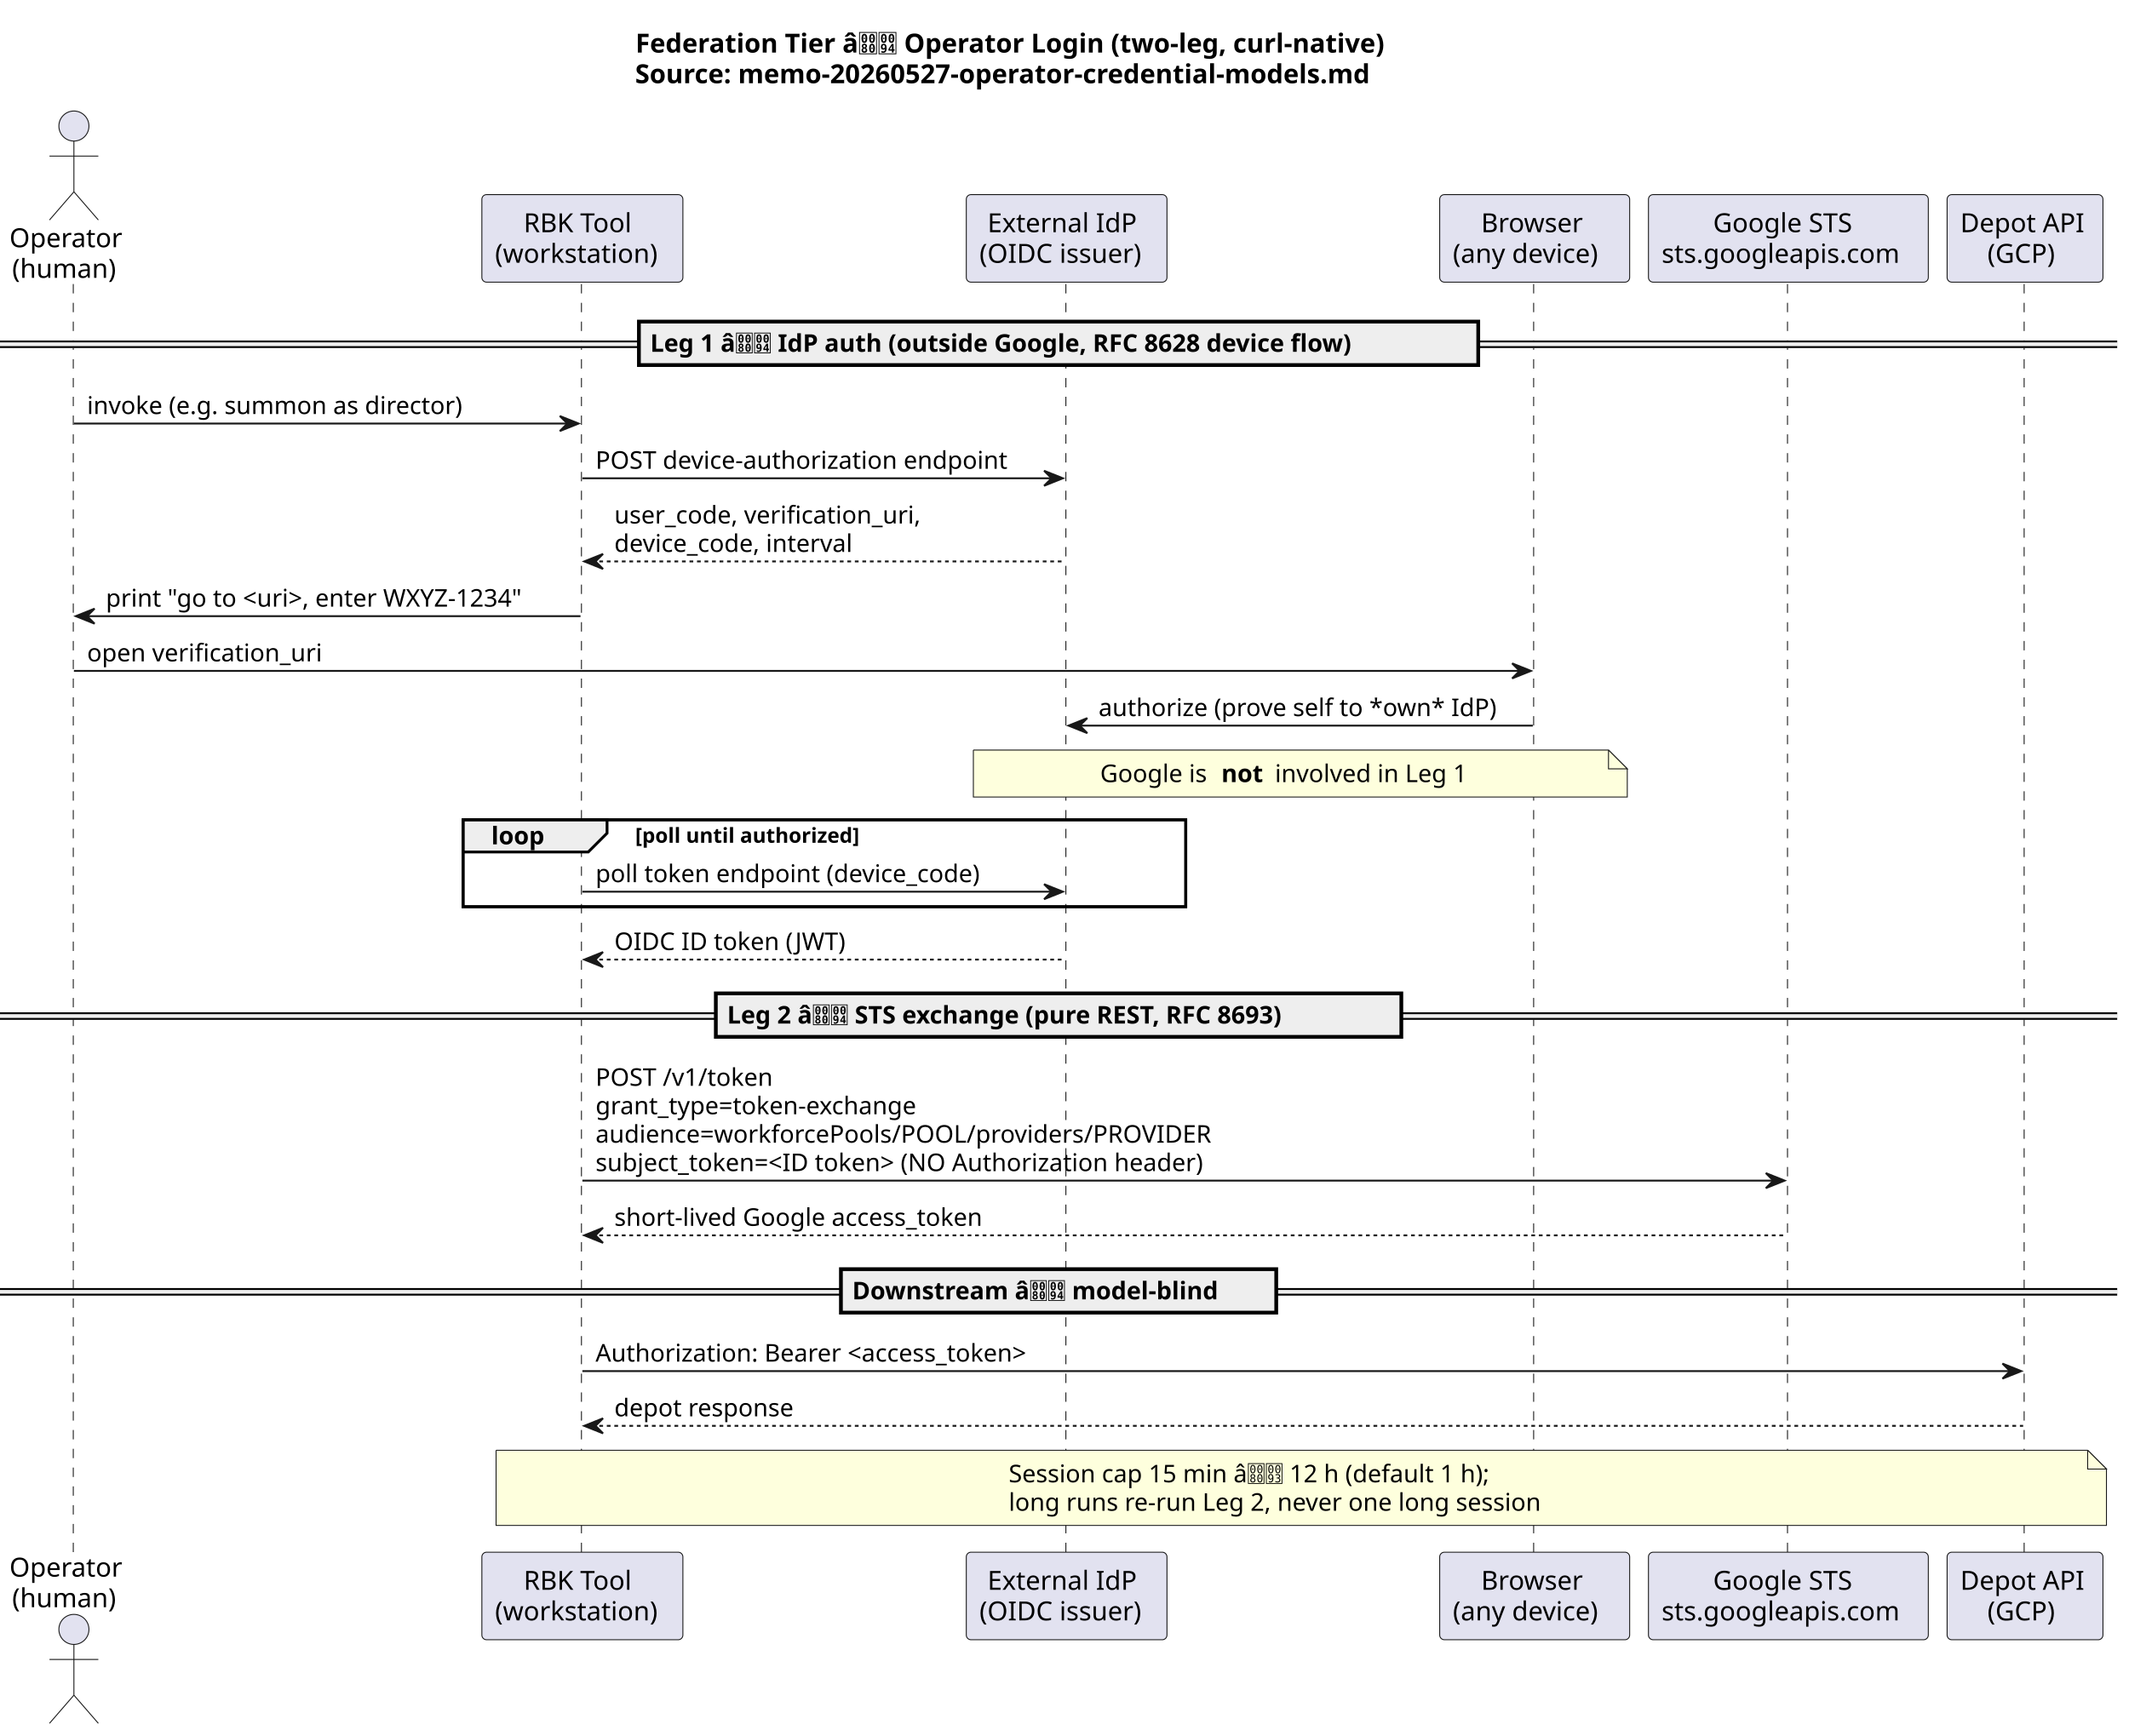
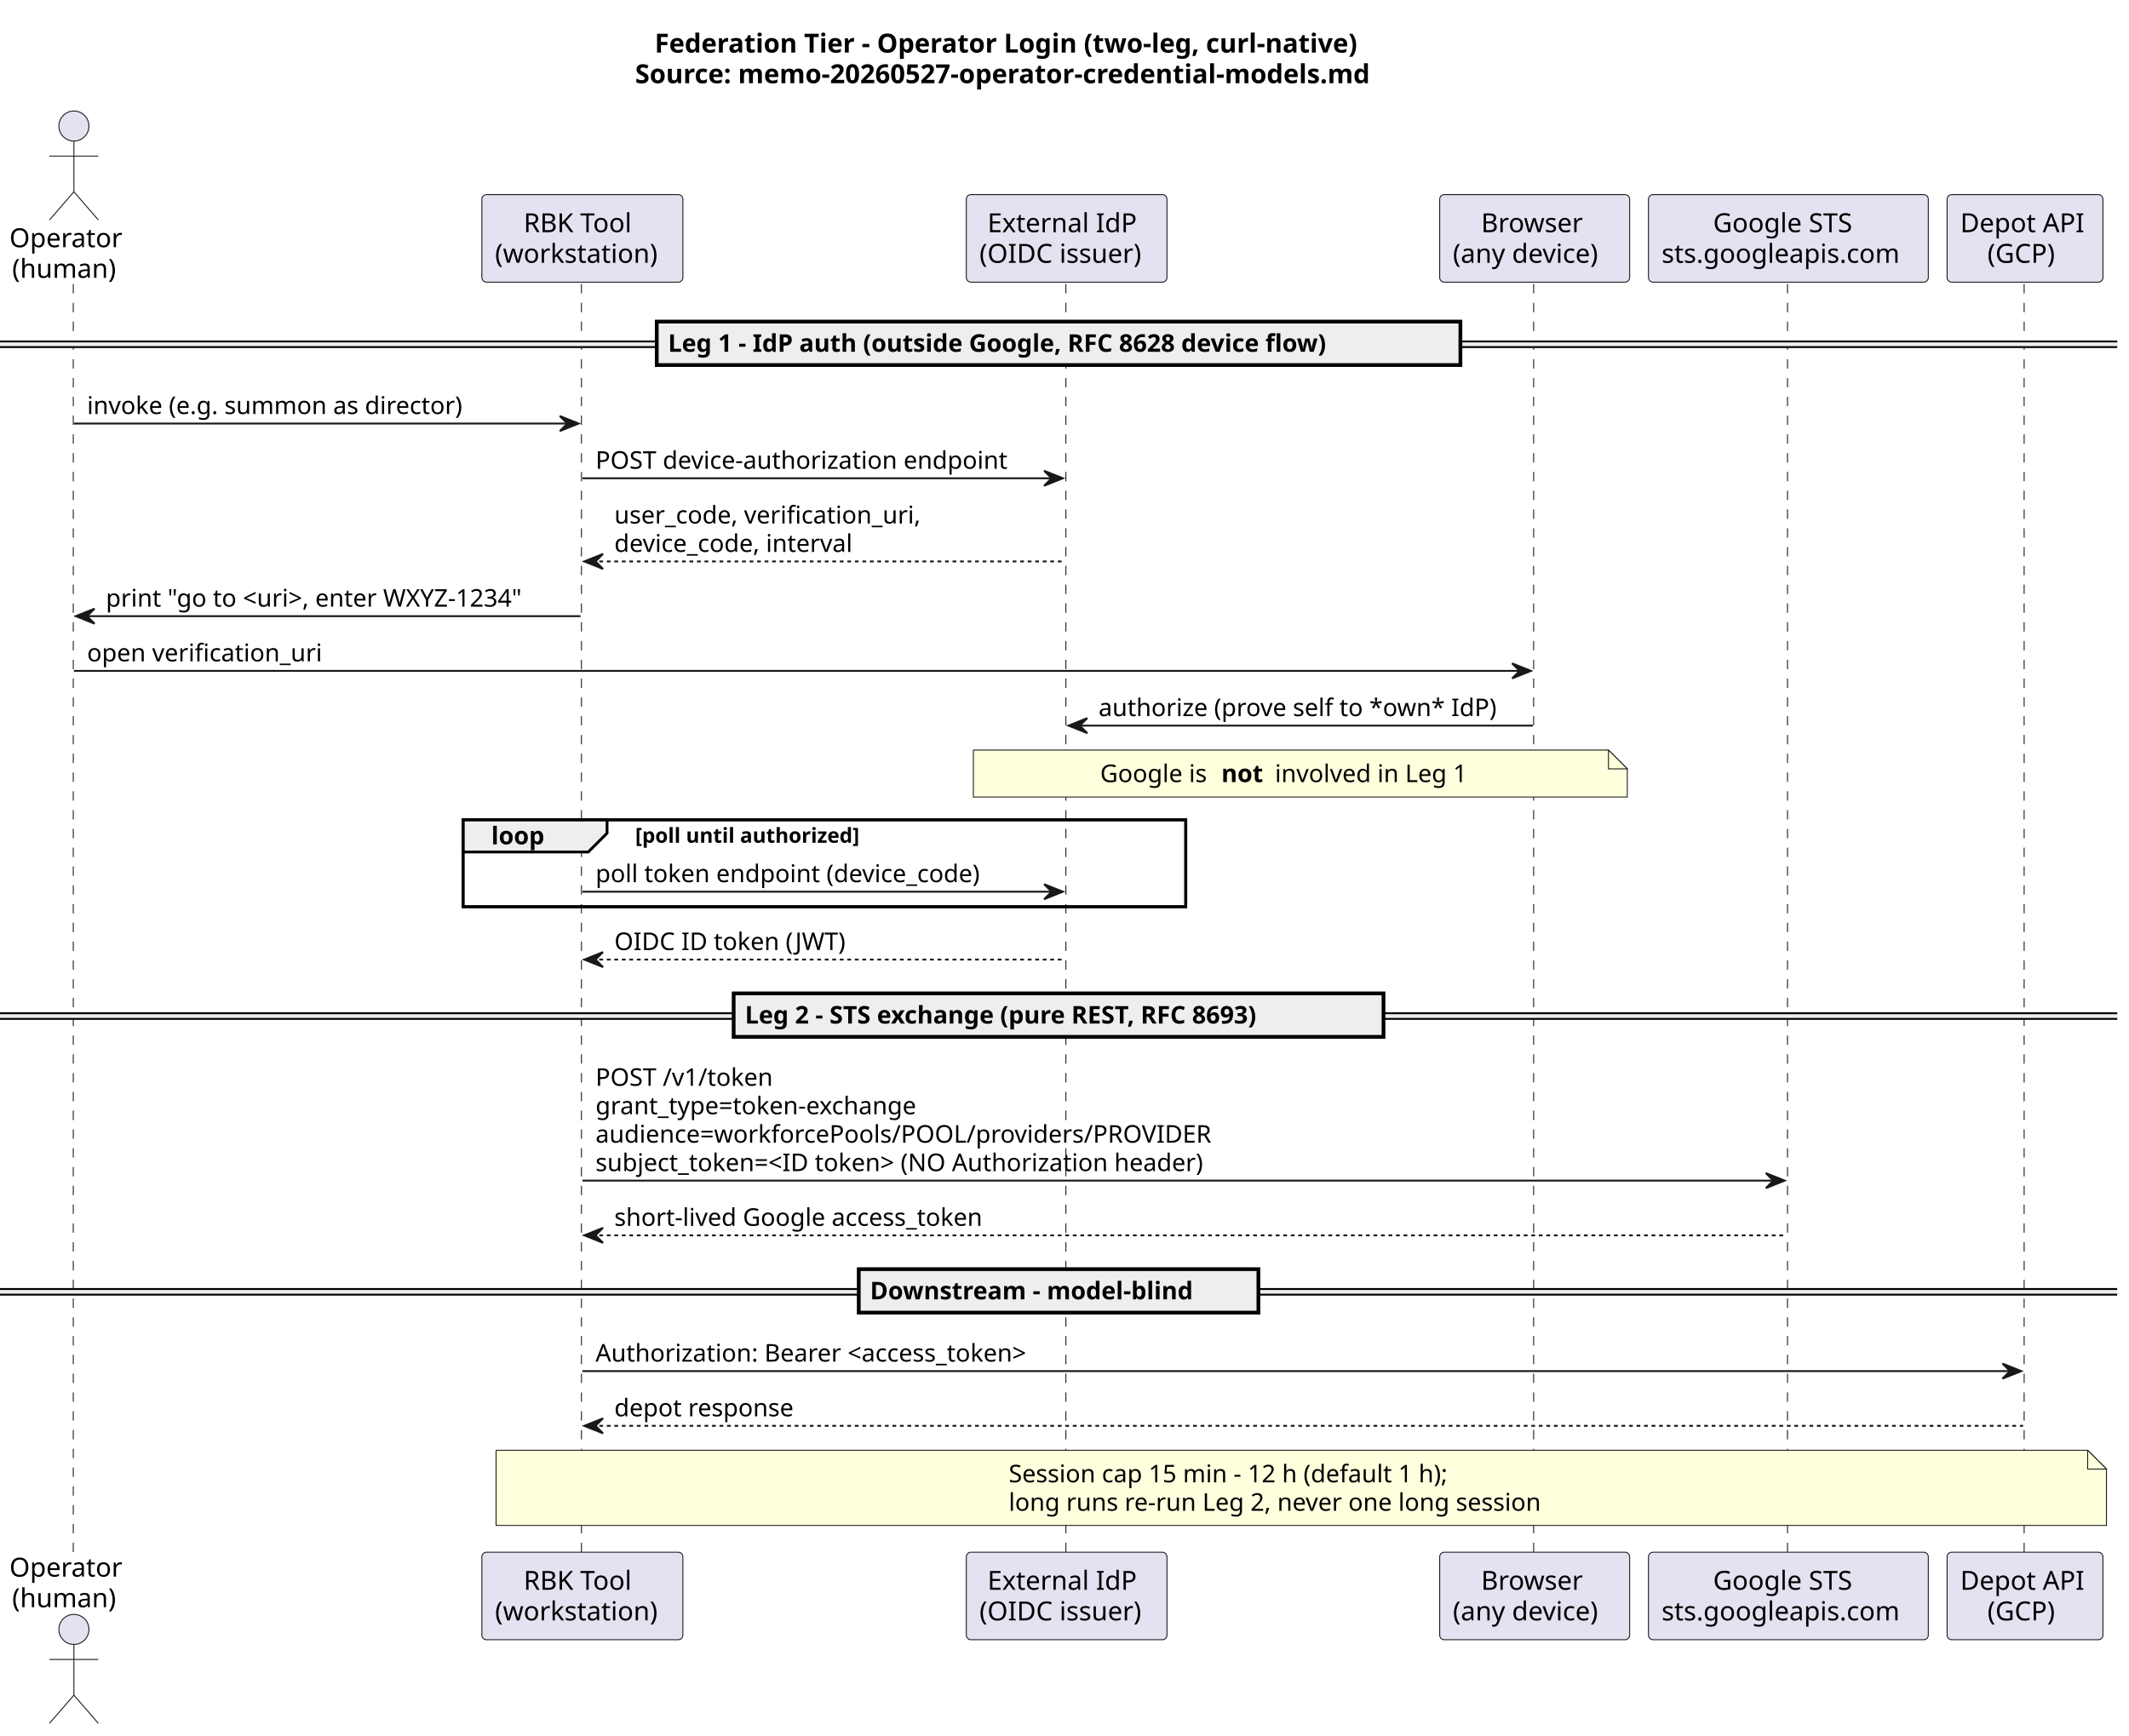
<svg xmlns="http://www.w3.org/2000/svg" contentStyleType="text/css" data-diagram-type="SEQUENCE" height="924px" preserveAspectRatio="none" style="width:1133px;height:924px;background:#FFFFFF;" version="1.1" viewBox="0 0 1133 924" width="1133px" zoomAndPan="magnify">
  <defs />
  <g>
-     <text fill="#000000" font-family="sans-serif" font-size="14" font-weight="bold" lengthAdjust="spacing" textLength="449.347" x="338.175" y="27.995">Federation Tier â Operator Login (two-leg, curl-native)</text>
+     <text fill="#000000" font-family="sans-serif" font-size="14" font-weight="bold" lengthAdjust="spacing" textLength="428.907" x="348.395" y="27.995">Federation Tier - Operator Login (two-leg, curl-native)</text>
    <text fill="#000000" font-family="sans-serif" font-size="14" font-weight="bold" lengthAdjust="spacing" textLength="449.702" x="337.998" y="44.292">Source: memo-20260527-operator-credential-models.md</text>
    <rect fill="none" height="46.266" style="stroke:#000000;stroke-width:1.5;" width="384.598" x="246.435" y="436.383" />
    <g class="participant-lifeline" data-entity-uid="part1" data-qualified-name="OP" id="part1-lifeline">
      <g>
        <rect fill="#000000" fill-opacity="0" height="676.055" width="8" x="35.333" y="151.188" />
        <line style="stroke:#181818;stroke-width:0.5;stroke-dasharray:5,5;" x1="39" x2="39" y1="151.188" y2="827.242" />
      </g>
    </g>
    <g class="participant-lifeline" data-entity-uid="part2" data-qualified-name="TOOL" id="part2-lifeline">
      <g>
        <rect fill="#000000" fill-opacity="0" height="676.055" width="8" x="305.926" y="151.188" />
        <line style="stroke:#181818;stroke-width:0.5;stroke-dasharray:5,5;" x1="309.435" x2="309.435" y1="151.188" y2="827.242" />
      </g>
    </g>
    <g class="participant-lifeline" data-entity-uid="part3" data-qualified-name="IDP" id="part3-lifeline">
      <g>
        <rect fill="#000000" fill-opacity="0" height="676.055" width="8" x="563.634" y="151.188" />
        <line style="stroke:#181818;stroke-width:0.5;stroke-dasharray:5,5;" x1="567.235" x2="567.235" y1="151.188" y2="827.242" />
      </g>
    </g>
    <g class="participant-lifeline" data-entity-uid="part4" data-qualified-name="BR" id="part4-lifeline">
      <g>
        <rect fill="#000000" fill-opacity="0" height="676.055" width="8" x="812.716" y="151.188" />
        <line style="stroke:#181818;stroke-width:0.5;stroke-dasharray:5,5;" x1="816.168" x2="816.168" y1="151.188" y2="827.242" />
      </g>
    </g>
    <g class="participant-lifeline" data-entity-uid="part5" data-qualified-name="STS" id="part5-lifeline">
      <g>
        <rect fill="#000000" fill-opacity="0" height="676.055" width="8" x="947.731" y="151.188" />
        <line style="stroke:#181818;stroke-width:0.5;stroke-dasharray:5,5;" x1="951.264" x2="951.264" y1="151.188" y2="827.242" />
      </g>
    </g>
    <g class="participant-lifeline" data-entity-uid="part6" data-qualified-name="GCP" id="part6-lifeline">
      <g>
        <rect fill="#000000" fill-opacity="0" height="676.055" width="8" x="1073.666" y="151.188" />
        <line style="stroke:#181818;stroke-width:0.5;stroke-dasharray:5,5;" x1="1077.199" x2="1077.199" y1="151.188" y2="827.242" />
      </g>
    </g>
    <g class="participant participant-head" data-entity-uid="part1" data-qualified-name="OP" id="part1-head">
      <text fill="#000000" font-family="sans-serif" font-size="14" lengthAdjust="spacing" textLength="62.665" x="5" y="131.589">Operator</text>
      <text fill="#000000" font-family="sans-serif" font-size="14" lengthAdjust="spacing" textLength="59.76" x="6.453" y="147.886">(human)</text>
      <ellipse cx="39.333" cy="67.094" fill="#E2E2F0" rx="8" ry="8" style="stroke:#181818;stroke-width:0.5;" />
      <path d="M39.333,75.094 L39.333,102.094 M26.332,83.094 L52.333,83.094 M39.333,102.094 L26.332,117.094 M39.333,102.094 L52.333,117.094" fill="none" style="stroke:#181818;stroke-width:0.5;" />
    </g>
    <g class="participant participant-tail" data-entity-uid="part1" data-qualified-name="OP" id="part1-tail">
      <text fill="#000000" font-family="sans-serif" font-size="14" lengthAdjust="spacing" textLength="62.665" x="5" y="839.237">Operator</text>
      <text fill="#000000" font-family="sans-serif" font-size="14" lengthAdjust="spacing" textLength="59.76" x="6.453" y="855.534">(human)</text>
      <ellipse cx="39.333" cy="867.336" fill="#E2E2F0" rx="8" ry="8" style="stroke:#181818;stroke-width:0.5;" />
      <path d="M39.333,875.336 L39.333,902.336 M26.332,883.336 L52.333,883.336 M39.333,902.336 L26.332,917.336 M39.333,902.336 L52.333,917.336" fill="none" style="stroke:#181818;stroke-width:0.5;" />
    </g>
    <g class="participant participant-head" data-entity-uid="part2" data-qualified-name="TOOL" id="part2-head">
      <rect fill="#E2E2F0" height="46.594" rx="2.5" ry="2.5" style="stroke:#181818;stroke-width:0.5;" width="106.982" x="256.435" y="103.594" />
      <text fill="#000000" font-family="sans-serif" font-size="14" lengthAdjust="spacing" textLength="62.535" x="278.659" y="123.589">RBK Tool</text>
      <text fill="#000000" font-family="sans-serif" font-size="14" lengthAdjust="spacing" textLength="92.982" x="263.435" y="139.886">(workstation)</text>
    </g>
    <g class="participant participant-tail" data-entity-uid="part2" data-qualified-name="TOOL" id="part2-tail">
      <rect fill="#E2E2F0" height="46.594" rx="2.5" ry="2.5" style="stroke:#181818;stroke-width:0.5;" width="106.982" x="256.435" y="826.242" />
      <text fill="#000000" font-family="sans-serif" font-size="14" lengthAdjust="spacing" textLength="62.535" x="278.659" y="846.237">RBK Tool</text>
      <text fill="#000000" font-family="sans-serif" font-size="14" lengthAdjust="spacing" textLength="92.982" x="263.435" y="862.534">(workstation)</text>
    </g>
    <g class="participant participant-head" data-entity-uid="part3" data-qualified-name="IDP" id="part3-head">
      <rect fill="#E2E2F0" height="46.594" rx="2.5" ry="2.5" style="stroke:#181818;stroke-width:0.5;" width="106.798" x="514.235" y="103.594" />
      <text fill="#000000" font-family="sans-serif" font-size="14" lengthAdjust="spacing" textLength="84.239" x="525.515" y="123.589">External IdP</text>
      <text fill="#000000" font-family="sans-serif" font-size="14" lengthAdjust="spacing" textLength="92.798" x="521.235" y="139.886">(OIDC issuer)</text>
    </g>
    <g class="participant participant-tail" data-entity-uid="part3" data-qualified-name="IDP" id="part3-tail">
      <rect fill="#E2E2F0" height="46.594" rx="2.5" ry="2.5" style="stroke:#181818;stroke-width:0.5;" width="106.798" x="514.235" y="826.242" />
      <text fill="#000000" font-family="sans-serif" font-size="14" lengthAdjust="spacing" textLength="84.239" x="525.515" y="846.237">External IdP</text>
      <text fill="#000000" font-family="sans-serif" font-size="14" lengthAdjust="spacing" textLength="92.798" x="521.235" y="862.534">(OIDC issuer)</text>
    </g>
    <g class="participant participant-head" data-entity-uid="part4" data-qualified-name="BR" id="part4-head">
      <rect fill="#E2E2F0" height="46.594" rx="2.5" ry="2.5" style="stroke:#181818;stroke-width:0.5;" width="101.097" x="766.168" y="103.594" />
      <text fill="#000000" font-family="sans-serif" font-size="14" lengthAdjust="spacing" textLength="57.039" x="788.196" y="123.589">Browser</text>
      <text fill="#000000" font-family="sans-serif" font-size="14" lengthAdjust="spacing" textLength="87.097" x="773.168" y="139.886">(any device)</text>
    </g>
    <g class="participant participant-tail" data-entity-uid="part4" data-qualified-name="BR" id="part4-tail">
      <rect fill="#E2E2F0" height="46.594" rx="2.5" ry="2.5" style="stroke:#181818;stroke-width:0.5;" width="101.097" x="766.168" y="826.242" />
      <text fill="#000000" font-family="sans-serif" font-size="14" lengthAdjust="spacing" textLength="57.039" x="788.196" y="846.237">Browser</text>
      <text fill="#000000" font-family="sans-serif" font-size="14" lengthAdjust="spacing" textLength="87.097" x="773.168" y="862.534">(any device)</text>
    </g>
    <g class="participant participant-head" data-entity-uid="part5" data-qualified-name="STS" id="part5-head">
      <rect fill="#E2E2F0" height="46.594" rx="2.5" ry="2.5" style="stroke:#181818;stroke-width:0.5;" width="148.935" x="877.264" y="103.594" />
      <text fill="#000000" font-family="sans-serif" font-size="14" lengthAdjust="spacing" textLength="80.144" x="911.659" y="123.589">Google STS</text>
      <text fill="#000000" font-family="sans-serif" font-size="14" lengthAdjust="spacing" textLength="134.935" x="884.264" y="139.886">sts.googleapis.com</text>
    </g>
    <g class="participant participant-tail" data-entity-uid="part5" data-qualified-name="STS" id="part5-tail">
      <rect fill="#E2E2F0" height="46.594" rx="2.5" ry="2.5" style="stroke:#181818;stroke-width:0.5;" width="148.935" x="877.264" y="826.242" />
      <text fill="#000000" font-family="sans-serif" font-size="14" lengthAdjust="spacing" textLength="80.144" x="911.659" y="846.237">Google STS</text>
      <text fill="#000000" font-family="sans-serif" font-size="14" lengthAdjust="spacing" textLength="134.935" x="884.264" y="862.534">sts.googleapis.com</text>
    </g>
    <g class="participant participant-head" data-entity-uid="part6" data-qualified-name="GCP" id="part6-head">
      <rect fill="#E2E2F0" height="46.594" rx="2.5" ry="2.5" style="stroke:#181818;stroke-width:0.5;" width="82.934" x="1036.199" y="103.594" />
      <text fill="#000000" font-family="sans-serif" font-size="14" lengthAdjust="spacing" textLength="68.934" x="1043.199" y="123.589">Depot API</text>
      <text fill="#000000" font-family="sans-serif" font-size="14" lengthAdjust="spacing" textLength="39.99" x="1057.67" y="139.886">(GCP)</text>
    </g>
    <g class="participant participant-tail" data-entity-uid="part6" data-qualified-name="GCP" id="part6-tail">
      <rect fill="#E2E2F0" height="46.594" rx="2.5" ry="2.5" style="stroke:#181818;stroke-width:0.5;" width="82.934" x="1036.199" y="826.242" />
      <text fill="#000000" font-family="sans-serif" font-size="14" lengthAdjust="spacing" textLength="68.934" x="1043.199" y="846.237">Depot API</text>
      <text fill="#000000" font-family="sans-serif" font-size="14" lengthAdjust="spacing" textLength="39.99" x="1057.67" y="862.534">(GCP)</text>
    </g>
    <rect fill="#EEEEEE" height="3" style="stroke:#EEEEEE;stroke-width:1;" width="1126.697" x="0" y="181.754" />
    <line style="stroke:#000000;stroke-width:1;" x1="0" x2="1126.697" y1="181.754" y2="181.754" />
    <line style="stroke:#000000;stroke-width:1;" x1="0" x2="1126.697" y1="184.754" y2="184.754" />
-     <rect fill="#EEEEEE" height="23.133" style="stroke:#000000;stroke-width:2;" width="446.669" x="340.014" y="171.188" />
-     <text fill="#000000" font-family="sans-serif" font-size="13" font-weight="bold" lengthAdjust="spacing" textLength="428.143" x="346.014" y="187.254">Leg 1 â IdP auth (outside Google, RFC 8628 device flow)</text>
+     <rect fill="#EEEEEE" height="23.133" style="stroke:#000000;stroke-width:2;" width="427.69" x="349.504" y="171.188" />
+     <text fill="#000000" font-family="sans-serif" font-size="13" font-weight="bold" lengthAdjust="spacing" textLength="409.164" x="355.504" y="187.254">Leg 1 - IdP auth (outside Google, RFC 8628 device flow)</text>
    <g class="message" data-entity-1="part1" data-entity-2="part2" id="msg1">
      <polygon fill="#181818" points="297.926,221.453,307.926,225.453,297.926,229.453,301.926,225.453" style="stroke:#181818;stroke-width:1;" />
      <line style="stroke:#181818;stroke-width:1;" x1="39.333" x2="303.926" y1="225.453" y2="225.453" />
      <text fill="#000000" font-family="sans-serif" font-size="13" lengthAdjust="spacing" textLength="216.233" x="46.333" y="220.387">invoke (e.g. summon as director)</text>
    </g>
    <g class="message" data-entity-1="part2" data-entity-2="part3" id="msg2">
      <polygon fill="#181818" points="555.634,250.586,565.634,254.586,555.634,258.586,559.634,254.586" style="stroke:#181818;stroke-width:1;" />
      <line style="stroke:#181818;stroke-width:1;" x1="309.926" x2="561.634" y1="254.586" y2="254.586" />
      <text fill="#000000" font-family="sans-serif" font-size="13" lengthAdjust="spacing" textLength="233.708" x="316.926" y="249.52">POST device-authorization endpoint</text>
    </g>
    <g class="message" data-entity-1="part3" data-entity-2="part2" id="msg3">
      <polygon fill="#181818" points="320.926,294.852,310.926,298.852,320.926,302.852,316.926,298.852" style="stroke:#181818;stroke-width:1;" />
      <line style="stroke:#181818;stroke-width:1;stroke-dasharray:2,2;" x1="314.926" x2="566.634" y1="298.852" y2="298.852" />
      <text fill="#000000" font-family="sans-serif" font-size="13" lengthAdjust="spacing" textLength="175.151" x="326.926" y="278.653">user_code, verification_uri,</text>
      <text fill="#000000" font-family="sans-serif" font-size="13" lengthAdjust="spacing" textLength="138.379" x="326.926" y="293.786">device_code, interval</text>
    </g>
    <g class="message" data-entity-1="part2" data-entity-2="part1" id="msg4">
      <polygon fill="#181818" points="50.333,323.984,40.333,327.984,50.333,331.984,46.333,327.984" style="stroke:#181818;stroke-width:1;" />
      <line style="stroke:#181818;stroke-width:1;" x1="44.333" x2="308.926" y1="327.984" y2="327.984" />
      <text fill="#000000" font-family="sans-serif" font-size="13" lengthAdjust="spacing" textLength="246.594" x="56.333" y="322.918">print "go to &lt;uri&gt;, enter WXYZ-1234"</text>
    </g>
    <g class="message" data-entity-1="part1" data-entity-2="part4" id="msg5">
      <polygon fill="#181818" points="804.716,353.117,814.716,357.117,804.716,361.117,808.716,357.117" style="stroke:#181818;stroke-width:1;" />
      <line style="stroke:#181818;stroke-width:1;" x1="39.333" x2="810.716" y1="357.117" y2="357.117" />
      <text fill="#000000" font-family="sans-serif" font-size="13" lengthAdjust="spacing" textLength="133.123" x="46.333" y="352.051">open verification_uri</text>
    </g>
    <g class="message" data-entity-1="part4" data-entity-2="part3" id="msg6">
      <polygon fill="#181818" points="578.634,382.25,568.634,386.25,578.634,390.25,574.634,386.25" style="stroke:#181818;stroke-width:1;" />
      <line style="stroke:#181818;stroke-width:1;" x1="572.634" x2="815.716" y1="386.25" y2="386.25" />
      <text fill="#000000" font-family="sans-serif" font-size="13" lengthAdjust="spacing" textLength="225.082" x="584.634" y="381.184">authorize (prove self to *own* IdP)</text>
    </g>
    <path d="M518,399.25 L518,424.25 L866,424.25 L866,409.25 L856,399.25 L518,399.25" fill="#FEFFDD" style="stroke:#181818;stroke-width:0.5;" />
    <path d="M856,399.25 L856,409.25 L866,409.25 L856,399.25" fill="#FEFFDD" style="stroke:#181818;stroke-width:0.5;" />
    <text fill="#000000" font-family="sans-serif" font-size="13" lengthAdjust="spacing" textLength="60.36" x="585.47" y="416.317">Google is</text>
    <text fill="#000000" font-family="sans-serif" font-size="13" font-weight="bold" lengthAdjust="spacing" textLength="24.4" x="649.962" y="416.317">not</text>
    <text fill="#000000" font-family="sans-serif" font-size="13" lengthAdjust="spacing" textLength="111.065" x="678.494" y="416.317">involved in Leg 1</text>
    <path d="M246.435,436.383 L323.059,436.383 L323.059,443.516 L313.059,453.516 L246.435,453.516 L246.435,436.383" fill="#EEEEEE" style="stroke:#000000;stroke-width:1.5;" />
    <rect fill="none" height="46.266" style="stroke:#000000;stroke-width:1.5;" width="384.598" x="246.435" y="436.383" />
    <text fill="#000000" font-family="sans-serif" font-size="13" font-weight="bold" lengthAdjust="spacing" textLength="31.624" x="261.435" y="449.45">loop</text>
    <text fill="#000000" font-family="sans-serif" font-size="11" font-weight="bold" lengthAdjust="spacing" textLength="135.98" x="338.059" y="448.593">[poll until authorized]</text>
    <g class="message" data-entity-1="part2" data-entity-2="part3" id="msg7">
      <polygon fill="#181818" points="555.634,470.648,565.634,474.648,555.634,478.648,559.634,474.648" style="stroke:#181818;stroke-width:1;" />
      <line style="stroke:#181818;stroke-width:1;" x1="309.926" x2="561.634" y1="474.648" y2="474.648" />
      <text fill="#000000" font-family="sans-serif" font-size="13" lengthAdjust="spacing" textLength="220.981" x="316.926" y="469.582">poll token endpoint (device_code)</text>
    </g>
    <g class="message" data-entity-1="part3" data-entity-2="part2" id="msg8">
      <polygon fill="#181818" points="320.926,506.781,310.926,510.781,320.926,514.781,316.926,510.781" style="stroke:#181818;stroke-width:1;" />
      <line style="stroke:#181818;stroke-width:1;stroke-dasharray:2,2;" x1="314.926" x2="566.634" y1="510.781" y2="510.781" />
      <text fill="#000000" font-family="sans-serif" font-size="13" lengthAdjust="spacing" textLength="130.984" x="326.926" y="505.715">OIDC ID token (JWT)</text>
    </g>
    <rect fill="#EEEEEE" height="3" style="stroke:#EEEEEE;stroke-width:1;" width="1126.697" x="0" y="539.348" />
    <line style="stroke:#000000;stroke-width:1;" x1="0" x2="1126.697" y1="539.348" y2="539.348" />
    <line style="stroke:#000000;stroke-width:1;" x1="0" x2="1126.697" y1="542.348" y2="542.348" />
-     <rect fill="#EEEEEE" height="23.133" style="stroke:#000000;stroke-width:2;" width="364.81" x="380.944" y="528.781" />
-     <text fill="#000000" font-family="sans-serif" font-size="13" font-weight="bold" lengthAdjust="spacing" textLength="346.284" x="386.944" y="544.848">Leg 2 â STS exchange (pure REST, RFC 8693)</text>
+     <rect fill="#EEEEEE" height="23.133" style="stroke:#000000;stroke-width:2;" width="345.83" x="390.434" y="528.781" />
+     <text fill="#000000" font-family="sans-serif" font-size="13" font-weight="bold" lengthAdjust="spacing" textLength="327.304" x="396.434" y="544.848">Leg 2 - STS exchange (pure REST, RFC 8693)</text>
    <g class="message" data-entity-1="part2" data-entity-2="part5" id="msg9">
      <polygon fill="#181818" points="939.731,624.445,949.731,628.445,939.731,632.445,943.731,628.445" style="stroke:#181818;stroke-width:1;" />
      <line style="stroke:#181818;stroke-width:1;" x1="309.926" x2="945.731" y1="628.445" y2="628.445" />
      <text fill="#000000" font-family="sans-serif" font-size="13" lengthAdjust="spacing" textLength="99.938" x="316.926" y="577.981">POST /v1/token</text>
      <text fill="#000000" font-family="sans-serif" font-size="13" lengthAdjust="spacing" textLength="186.374" x="316.926" y="593.114">grant_type=token-exchange</text>
      <text fill="#000000" font-family="sans-serif" font-size="13" lengthAdjust="spacing" textLength="345.954" x="316.926" y="608.247">audience=workforcePools/POOL/providers/PROVIDER</text>
      <text fill="#000000" font-family="sans-serif" font-size="13" lengthAdjust="spacing" textLength="357.405" x="316.926" y="623.379">subject_token=&lt;ID token&gt;  (NO Authorization header)</text>
    </g>
    <g class="message" data-entity-1="part5" data-entity-2="part2" id="msg10">
      <polygon fill="#181818" points="320.926,653.578,310.926,657.578,320.926,661.578,316.926,657.578" style="stroke:#181818;stroke-width:1;" />
      <line style="stroke:#181818;stroke-width:1;stroke-dasharray:2,2;" x1="314.926" x2="950.731" y1="657.578" y2="657.578" />
      <text fill="#000000" font-family="sans-serif" font-size="13" lengthAdjust="spacing" textLength="210.495" x="326.926" y="652.512">short-lived Google access_token</text>
    </g>
    <rect fill="#EEEEEE" height="3" style="stroke:#EEEEEE;stroke-width:1;" width="1126.697" x="0" y="686.144" />
    <line style="stroke:#000000;stroke-width:1;" x1="0" x2="1126.697" y1="686.144" y2="686.144" />
    <line style="stroke:#000000;stroke-width:1;" x1="0" x2="1126.697" y1="689.144" y2="689.144" />
-     <rect fill="#EEEEEE" height="23.133" style="stroke:#000000;stroke-width:2;" width="231.667" x="447.515" y="675.578" />
-     <text fill="#000000" font-family="sans-serif" font-size="13" font-weight="bold" lengthAdjust="spacing" textLength="213.142" x="453.515" y="691.645">Downstream â model-blind</text>
+     <rect fill="#EEEEEE" height="23.133" style="stroke:#000000;stroke-width:2;" width="212.688" x="457.005" y="675.578" />
+     <text fill="#000000" font-family="sans-serif" font-size="13" font-weight="bold" lengthAdjust="spacing" textLength="194.162" x="463.005" y="691.645">Downstream - model-blind</text>
    <g class="message" data-entity-1="part2" data-entity-2="part6" id="msg11">
      <polygon fill="#181818" points="1065.666,725.844,1075.666,729.844,1065.666,733.844,1069.666,729.844" style="stroke:#181818;stroke-width:1;" />
      <line style="stroke:#181818;stroke-width:1;" x1="309.926" x2="1071.666" y1="729.844" y2="729.844" />
      <text fill="#000000" font-family="sans-serif" font-size="13" lengthAdjust="spacing" textLength="252.192" x="316.926" y="724.778">Authorization: Bearer &lt;access_token&gt;</text>
    </g>
    <g class="message" data-entity-1="part6" data-entity-2="part2" id="msg12">
      <polygon fill="#181818" points="320.926,754.977,310.926,758.977,320.926,762.977,316.926,758.977" style="stroke:#181818;stroke-width:1;" />
      <line style="stroke:#181818;stroke-width:1;stroke-dasharray:2,2;" x1="314.926" x2="1076.666" y1="758.977" y2="758.977" />
      <text fill="#000000" font-family="sans-serif" font-size="13" lengthAdjust="spacing" textLength="101.017" x="326.926" y="753.911">depot response</text>
    </g>
    <path d="M264,771.977 L264,811.977 L1121,811.977 L1121,781.977 L1111,771.977 L264,771.977" fill="#FEFFDD" style="stroke:#181818;stroke-width:0.5;" />
    <path d="M1111,771.977 L1111,781.977 L1121,781.977 L1111,771.977" fill="#FEFFDD" style="stroke:#181818;stroke-width:0.5;" />
-     <text fill="#000000" font-family="sans-serif" font-size="13" lengthAdjust="spacing" textLength="276.339" x="536.795" y="789.043">Session cap 15 min â 12 h (default 1 h);</text>
+     <text fill="#000000" font-family="sans-serif" font-size="13" lengthAdjust="spacing" textLength="257.461" x="536.795" y="789.043">Session cap 15 min - 12 h (default 1 h);</text>
    <text fill="#000000" font-family="sans-serif" font-size="13" lengthAdjust="spacing" textLength="303.107" x="536.795" y="804.176">long runs re-run Leg 2, never one long session</text>
  </g>
</svg>
